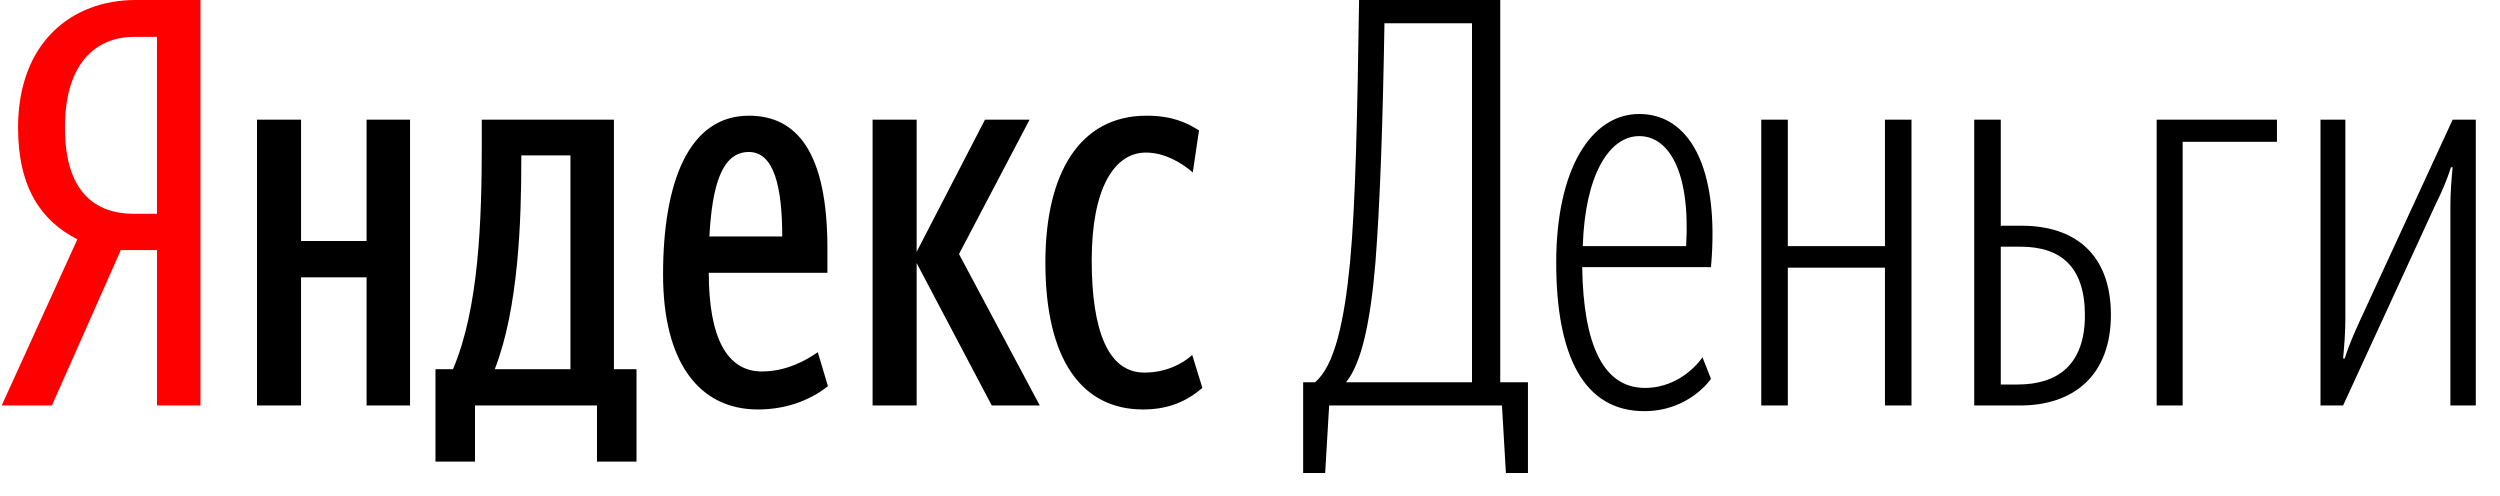
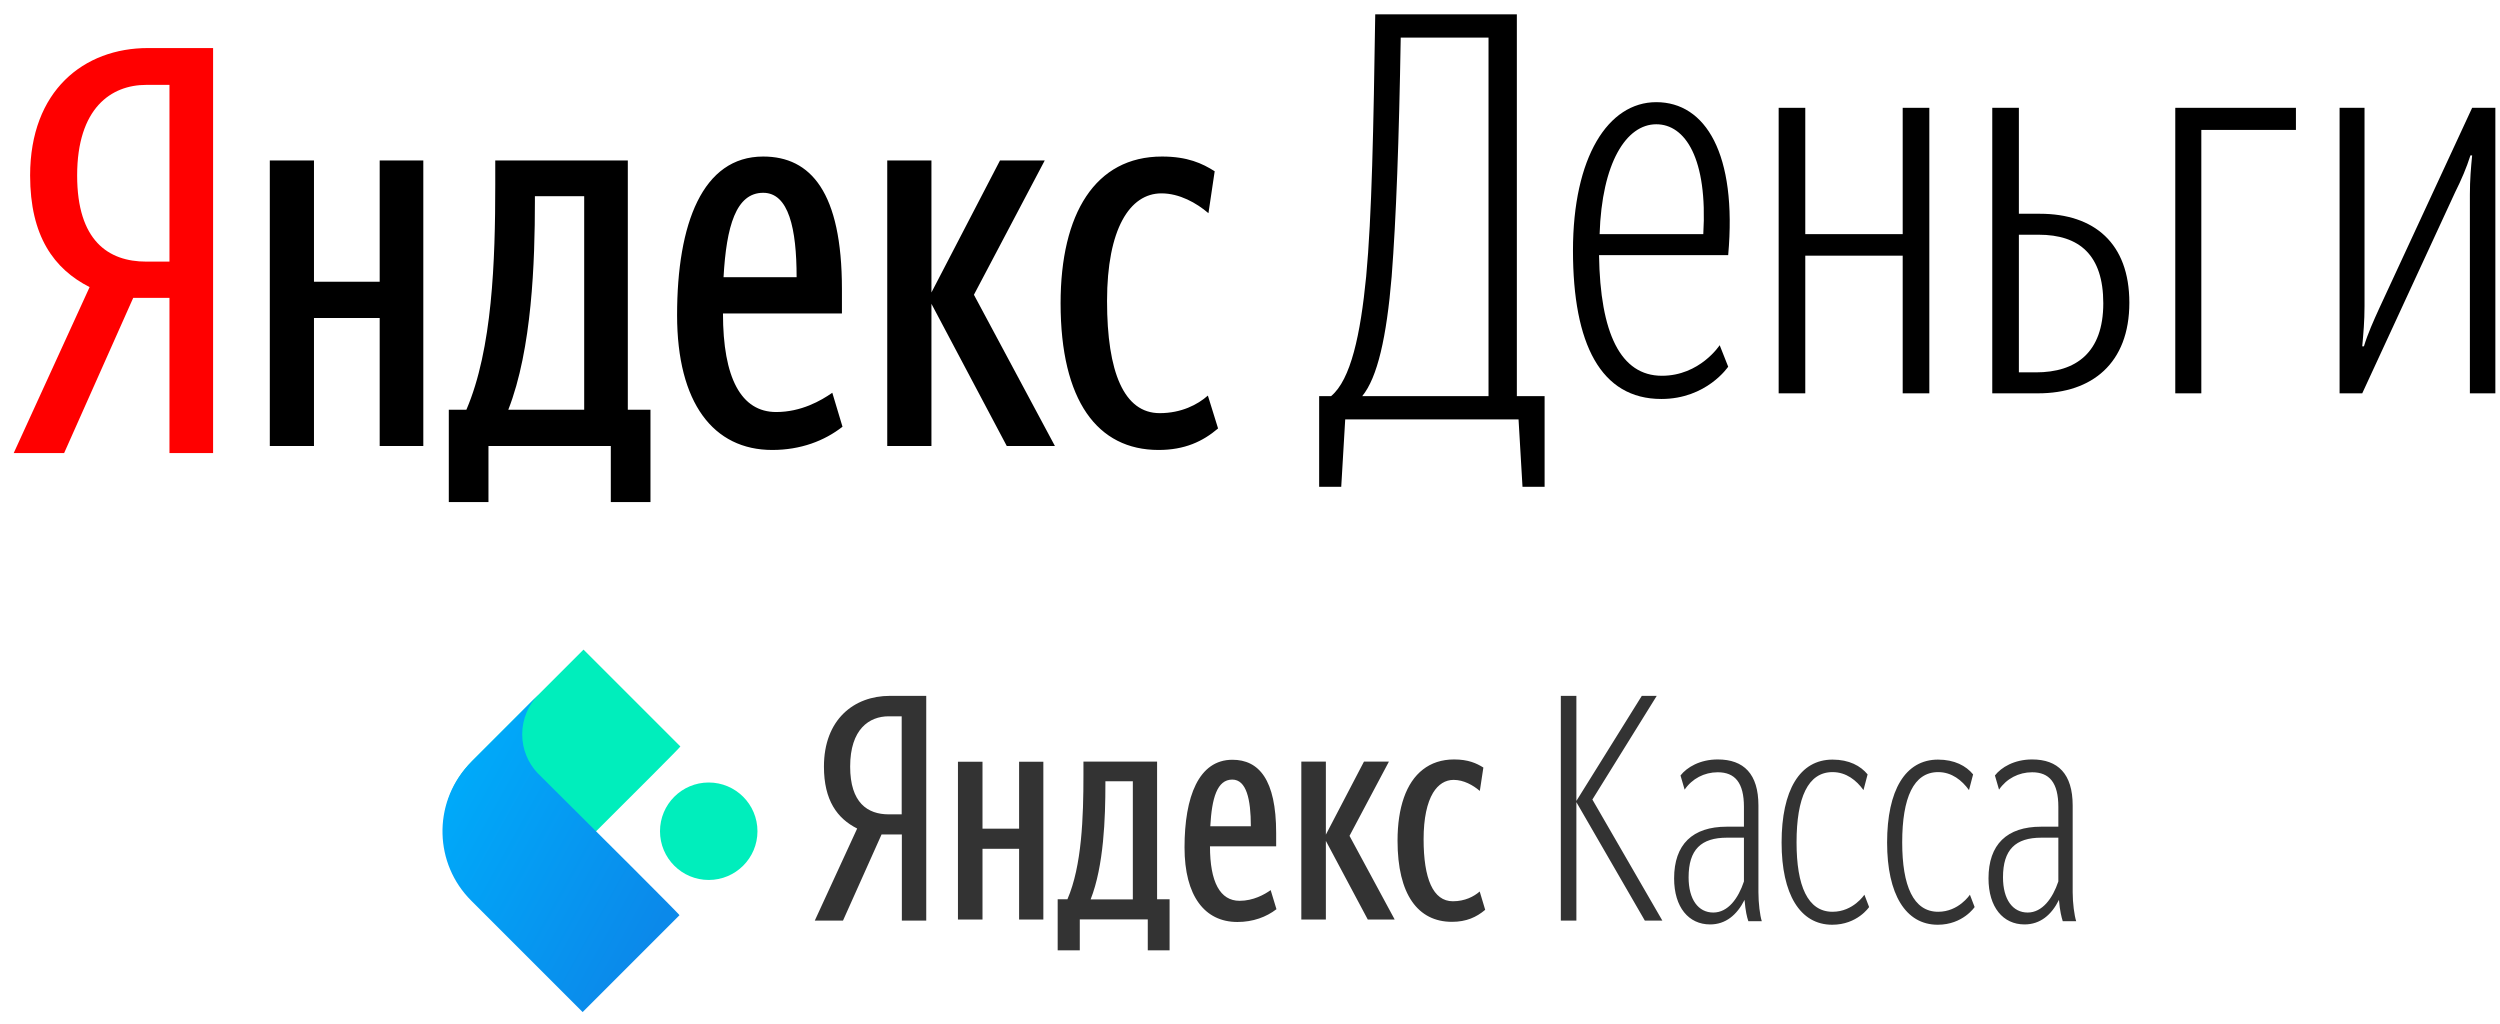
- <svg xmlns="http://www.w3.org/2000/svg" width="111" height="22" viewBox="0 0 111 22">
-   <g fill="none" fill-rule="evenodd">
-     <path fill="red" d="M6.97 1.637H5.942c-1.555 0-3.059 1.032-3.059 4.029 0 2.895 1.379 3.827 3.06 3.827H6.97V1.637zm-1.605 9.467l-3.059 6.9H.075l3.36-7.378C1.855 9.82.802 8.36.802 5.666.802 1.889 3.184 0 6.017 0h2.884v18.004h-1.93v-6.9H5.364z" />
-     <path fill="#000" d="M46.415 11.658c0-3.978 1.53-6.521 4.49-6.521 1.127 0 1.78.302 2.331.654l-.276 1.864c-.526-.454-1.279-.881-2.081-.881-1.404 0-2.407 1.586-2.407 4.784 0 3.172.752 4.985 2.332 4.985.952 0 1.68-.377 2.131-.78l.451 1.46c-.677.579-1.479.957-2.633.957-2.708 0-4.338-2.19-4.338-6.522zm-5.716.025v6.32h-1.956V5.314h1.956v5.867l3.034-5.867h1.98L42.58 11.28l3.586 6.723h-2.132l-3.334-6.32zM31.496 10.5h3.235c0-2.166-.351-3.752-1.48-3.752-1.203 0-1.63 1.486-1.755 3.752zm2.156 7.68c-2.607 0-4.212-2.09-4.212-5.992 0-4.08 1.128-7.051 3.811-7.051 2.107 0 3.486 1.586 3.486 5.891v1.084H31.47c0 2.87.802 4.381 2.357 4.381 1.103 0 1.981-.504 2.482-.856l.452 1.51c-.802.63-1.856 1.033-3.11 1.033zM25.328 6.9h-2.182v.226c0 2.669-.125 6.571-1.178 9.266h3.36V6.899zm2.933 13.596h-1.755v-2.492H21.09v2.492h-1.755v-4.104h.777c1.153-2.695 1.279-6.622 1.279-9.996V5.313h5.867v11.079h1.003v4.104zM18.206 5.313v12.69h-1.93v-5.69h-2.91v5.69h-1.955V5.314h1.956V10.7h2.909V5.313h1.93zM65.358 1.032H61.47c-.075 4.558-.2 8.033-.401 10.626-.226 2.694-.627 4.482-1.304 5.314h5.592V1.032zm1.329 16.972h-7.673L58.838 21h-.978v-4.028h.527c.878-.731 1.304-2.745 1.554-5.314.251-2.669.326-6.647.402-11.658h6.268v16.972h1.23V21h-.979l-.175-2.996zM70.275 10.928h4.589c.2-3.374-.803-4.885-2.081-4.885-1.33 0-2.408 1.712-2.508 4.885zm2.758 6.295c1.68 0 2.557-1.36 2.557-1.36l.377.957s-.953 1.435-2.959 1.435c-2.682 0-3.912-2.443-3.912-6.597s1.555-6.597 3.687-6.597c2.18 0 3.585 2.292 3.184 6.8H70.25c.05 3.474.952 5.362 2.783 5.362zM83.692 11.885h-4.313v6.119H78.2V5.313h1.179v5.615h4.313V5.313h1.178v12.69h-1.178v-6.118M88.834 10.953v6.119h.752c1.78 0 2.984-.881 2.984-3.072 0-2.14-1.053-3.047-2.859-3.047h-.877zm-1.178-5.64h1.178v4.709h.928c2.407 0 3.962 1.309 3.962 3.953 0 2.694-1.655 4.029-4.037 4.029h-2.031V5.313zM96.91 6.295v11.709h-1.154V5.313h5.341v.982H96.91M108.797 9.165c0-.654.05-1.208.1-1.737h-.075c-.175.554-.4 1.083-.677 1.637l-4.112 8.939h-1.003V5.313h1.104v8.813c0 .68-.051 1.233-.1 1.787h.074c.176-.578.426-1.132.677-1.686l4.113-8.914h1.027v12.69h-1.128V9.166" />
-   </g>
+ <svg xmlns="http://www.w3.org/2000/svg" width="127" height="52" viewBox="0 0 127 52" fill="none">
+   <path d="M36.003 44.702C37.37 44.702 38.479 43.594 38.479 42.227C38.479 40.859 37.37 39.751 36.003 39.751C34.636 39.751 33.528 40.859 33.528 42.227C33.528 43.594 34.636 44.702 36.003 44.702Z" fill="#00EEBC" />
+   <path d="M34.563 37.92L29.643 33L23.982 38.661C22.038 40.605 22.038 43.758 23.982 45.701L25.381 47.101C25.382 47.101 34.636 37.92 34.563 37.92Z" fill="#00EEBC" />
+   <path d="M27.59 39.551C27.544 39.505 27.498 39.46 27.453 39.415C27.451 39.413 27.449 39.411 27.448 39.409C27.398 39.36 27.349 39.312 27.302 39.264C27.301 39.263 27.3 39.262 27.299 39.262C26.821 38.749 26.528 38.06 26.528 37.304C26.528 36.511 26.849 35.794 27.369 35.274L23.982 38.661C23.912 38.731 23.846 38.802 23.781 38.874C23.775 38.881 23.768 38.889 23.762 38.896C23.761 38.897 23.76 38.898 23.759 38.899C23.753 38.905 23.748 38.911 23.742 38.917C23.743 38.917 23.743 38.917 23.744 38.917C21.995 40.871 22.059 43.875 23.937 45.752L29.598 51.413L34.518 46.493C34.567 46.493 30.324 42.269 27.59 39.551Z" fill="url(#paint0_linear)" />
+   <path fill-rule="evenodd" clip-rule="evenodd" d="M41.856 38.944C41.856 36.551 43.382 35.35 45.202 35.35H47.053V46.767H45.814V42.391H44.783L42.824 46.767H41.391L43.544 42.089C42.53 41.578 41.856 40.656 41.856 38.944ZM45.148 36.388C44.156 36.388 43.188 37.039 43.188 38.944C43.188 40.78 44.071 41.369 45.148 41.369H45.806V36.388H45.148ZM51.77 42.097H49.911V38.697H48.664V46.713H49.911V43.119H51.77V46.713H53.002V38.697H51.77V42.097ZM54.225 45.683C54.961 43.987 55.039 41.5 55.039 39.37V38.689H58.78V45.683H59.415V48.278H58.307V46.705H54.853V48.278H53.73V45.683H54.225ZM56.154 39.835C56.154 41.524 56.077 43.987 55.403 45.691H57.548V39.688H56.154V39.835ZM64.55 45.218C64.233 45.443 63.667 45.761 62.97 45.761C61.979 45.761 61.467 44.808 61.467 42.995H64.829V42.314C64.829 39.595 63.946 38.596 62.606 38.596C60.894 38.596 60.174 40.47 60.174 43.05C60.174 45.513 61.196 46.837 62.862 46.837C63.659 46.837 64.333 46.581 64.844 46.187L64.55 45.218ZM62.598 39.603C63.319 39.603 63.543 40.602 63.543 41.973H61.483C61.56 40.54 61.831 39.603 62.598 39.603ZM70.847 46.705L68.555 42.461L68.555 42.461L70.553 38.697H70.549L70.553 38.689H69.29L67.354 42.399V38.697V38.689H66.107V38.697V46.705V46.713H67.354V46.705V42.717L69.484 46.713H70.84L70.835 46.705H70.847ZM75.177 40.168L75.171 40.163L75.169 40.176C74.836 39.889 74.356 39.618 73.845 39.618C73.428 39.618 73.065 39.837 72.797 40.278C72.497 40.779 72.319 41.562 72.319 42.631C72.319 44.637 72.799 45.784 73.806 45.784C74.418 45.784 74.875 45.544 75.169 45.288L75.448 46.218L75.44 46.224L75.44 46.225C75.007 46.589 74.496 46.829 73.76 46.829C72.032 46.829 70.995 45.443 70.995 42.709C70.995 41.027 71.43 39.753 72.283 39.092C72.708 38.76 73.237 38.58 73.868 38.58C74.588 38.58 75.007 38.774 75.355 38.991L75.177 40.168ZM84.448 46.767L80.893 40.617L84.162 35.35H83.403L80.08 40.687V35.35H79.29V46.767H80.08V40.749L83.558 46.767H84.448ZM89.328 40.919V45.327C89.328 45.884 89.406 46.504 89.499 46.798H88.817C88.747 46.597 88.67 46.287 88.623 45.714C88.236 46.481 87.663 46.961 86.873 46.961C85.788 46.961 85.045 46.093 85.045 44.622C85.045 42.895 85.982 41.996 87.717 41.996H88.592V40.989C88.592 39.758 88.135 39.231 87.26 39.231C86.579 39.231 85.959 39.556 85.579 40.114L85.37 39.394C85.688 38.983 86.354 38.58 87.26 38.58C88.585 38.58 89.328 39.316 89.328 40.919ZM87.035 46.357C87.787 46.357 88.306 45.636 88.592 44.777V42.554H87.733C86.416 42.554 85.781 43.158 85.781 44.568C85.781 45.699 86.276 46.357 87.035 46.357ZM94.951 46.078L94.711 45.451C94.711 45.451 94.146 46.318 93.093 46.318C91.83 46.318 91.265 45.001 91.265 42.794C91.265 40.517 91.846 39.223 93.093 39.223C93.79 39.223 94.309 39.642 94.665 40.137L94.874 39.339C94.518 38.906 93.937 38.588 93.093 38.588C91.427 38.588 90.505 40.145 90.505 42.802C90.505 45.427 91.443 46.977 93.077 46.977C94.355 46.977 94.951 46.078 94.951 46.078ZM100.071 45.451L100.311 46.078C100.311 46.078 99.715 46.977 98.437 46.977C96.803 46.977 95.865 45.427 95.865 42.802C95.865 40.145 96.787 38.588 98.452 38.588C99.289 38.588 99.878 38.906 100.234 39.339L100.025 40.137C99.668 39.642 99.15 39.223 98.46 39.223C97.213 39.223 96.632 40.517 96.632 42.794C96.632 45.001 97.198 46.318 98.46 46.318C99.506 46.318 100.071 45.451 100.071 45.451ZM105.292 45.327V40.919C105.292 39.316 104.548 38.58 103.231 38.58C102.325 38.58 101.659 38.983 101.342 39.394L101.551 40.114C101.93 39.556 102.55 39.231 103.231 39.231C104.107 39.231 104.564 39.758 104.564 40.989V41.996H103.688C101.953 41.996 101.016 42.895 101.016 44.622C101.016 46.093 101.76 46.961 102.844 46.961C103.642 46.961 104.215 46.481 104.595 45.714C104.641 46.287 104.726 46.597 104.788 46.798H105.47C105.377 46.504 105.292 45.884 105.292 45.327ZM104.564 44.777C104.277 45.636 103.75 46.357 103.007 46.357C102.248 46.357 101.752 45.699 101.752 44.568C101.752 43.158 102.387 42.554 103.704 42.554H104.564V44.777Z" fill="#333333" />
+   <path fill-rule="evenodd" clip-rule="evenodd" d="M8.609 4.312H7.429C5.645 4.312 3.919 5.492 3.919 8.916C3.919 12.226 5.501 13.29 7.429 13.29H8.609V4.312ZM6.767 15.132L3.257 23.017H0.696L4.552 14.585C2.739 13.664 1.53 11.995 1.53 8.916C1.53 4.6 4.264 2.441 7.516 2.441H10.825V23.017H8.609V15.132H6.767Z" fill="#FF0000" />
+   <path fill-rule="evenodd" clip-rule="evenodd" d="M53.878 15.405C53.878 10.858 55.634 7.952 59.03 7.952C60.324 7.952 61.072 8.298 61.706 8.7L61.389 10.83C60.785 10.312 59.921 9.823 59.001 9.823C57.389 9.823 56.238 11.635 56.238 15.29C56.238 18.916 57.101 20.988 58.914 20.988C60.008 20.988 60.842 20.556 61.36 20.096L61.878 21.765C61.101 22.427 60.18 22.858 58.856 22.858C55.748 22.858 53.878 20.355 53.878 15.405ZM47.317 15.434V22.657H45.072V8.153H47.317V14.858L50.799 8.153H53.072L49.475 14.974L53.59 22.657H51.144L47.317 15.434ZM36.756 14.082H40.468C40.468 11.607 40.065 9.794 38.77 9.794C37.389 9.794 36.9 11.491 36.756 14.082ZM39.231 22.858C36.238 22.858 34.396 20.47 34.396 16.01C34.396 11.348 35.691 7.952 38.77 7.952C41.188 7.952 42.77 9.765 42.77 14.685V15.923H36.727C36.727 19.204 37.648 20.931 39.432 20.931C40.698 20.931 41.706 20.355 42.281 19.952L42.799 21.678C41.878 22.398 40.67 22.858 39.231 22.858ZM29.677 9.966H27.173V10.226C27.173 13.276 27.029 17.736 25.821 20.815H29.677V9.966ZM33.044 25.506H31.029V22.657H24.814V25.506H22.799V20.815H23.692C25.015 17.736 25.159 13.247 25.159 9.391V8.153H31.893V20.815H33.044V25.506ZM21.504 8.153V22.657H19.288V16.154H15.95V22.657H13.706V8.153H15.95V14.311H19.288V8.153H21.504Z" fill="black" />
+   <path fill-rule="evenodd" clip-rule="evenodd" d="M75.617 1.909H71.157C71.07 7.117 70.926 11.089 70.696 14.053C70.437 17.132 69.977 19.175 69.2 20.125H75.617V1.909ZM77.142 21.305H68.337L68.135 24.729H67.013V20.125H67.617C68.624 19.29 69.113 16.988 69.401 14.053C69.689 11.003 69.775 6.456 69.862 0.729H77.056V20.125H78.466V24.729H77.343L77.142 21.305Z" fill="black" />
+   <path fill-rule="evenodd" clip-rule="evenodd" d="M81.26 11.895H86.527C86.756 8.039 85.606 6.313 84.138 6.313C82.613 6.313 81.375 8.269 81.26 11.895ZM84.425 19.089C86.353 19.089 87.36 17.536 87.36 17.536L87.792 18.628C87.792 18.628 86.699 20.268 84.397 20.268C81.318 20.268 79.907 17.477 79.907 12.73C79.907 7.981 81.691 5.19 84.138 5.19C86.641 5.19 88.252 7.809 87.792 12.96H81.231C81.289 16.931 82.325 19.089 84.425 19.089Z" fill="black" />
+   <path fill-rule="evenodd" clip-rule="evenodd" d="M96.657 12.988H91.708V19.981H90.356V5.477H91.708V11.894H96.657V5.477H98.01V19.981H96.657V12.988Z" fill="black" />
+   <path fill-rule="evenodd" clip-rule="evenodd" d="M102.559 11.924V18.916H103.422C105.465 18.916 106.847 17.91 106.847 15.406C106.847 12.96 105.638 11.924 103.566 11.924H102.559ZM101.207 5.477H102.559V10.859H103.624C106.387 10.859 108.171 12.355 108.171 15.377C108.171 18.456 106.271 19.981 103.538 19.981H101.207V5.477Z" fill="black" />
+   <path fill-rule="evenodd" clip-rule="evenodd" d="M111.827 6.6V19.981H110.504V5.477H116.633V6.6H111.827Z" fill="black" />
+   <path fill-rule="evenodd" clip-rule="evenodd" d="M125.47 9.88C125.47 9.132 125.526 8.499 125.585 7.895H125.498C125.297 8.528 125.038 9.132 124.721 9.765L120.002 19.981H118.851V5.477H120.118V15.549C120.118 16.326 120.059 16.959 120.002 17.592H120.088C120.29 16.931 120.577 16.298 120.865 15.665L125.585 5.477H126.764V19.981H125.47V9.88Z" fill="black" />
+   <defs>
+     <linearGradient id="paint0_linear" x1="20.531" y1="44.928" x2="31.395" y2="50.974" gradientUnits="userSpaceOnUse">
+       <stop stop-color="#00A9F9" />
+       <stop offset="0.99" stop-color="#0B89EA" />
+     </linearGradient>
+   </defs>
</svg>
